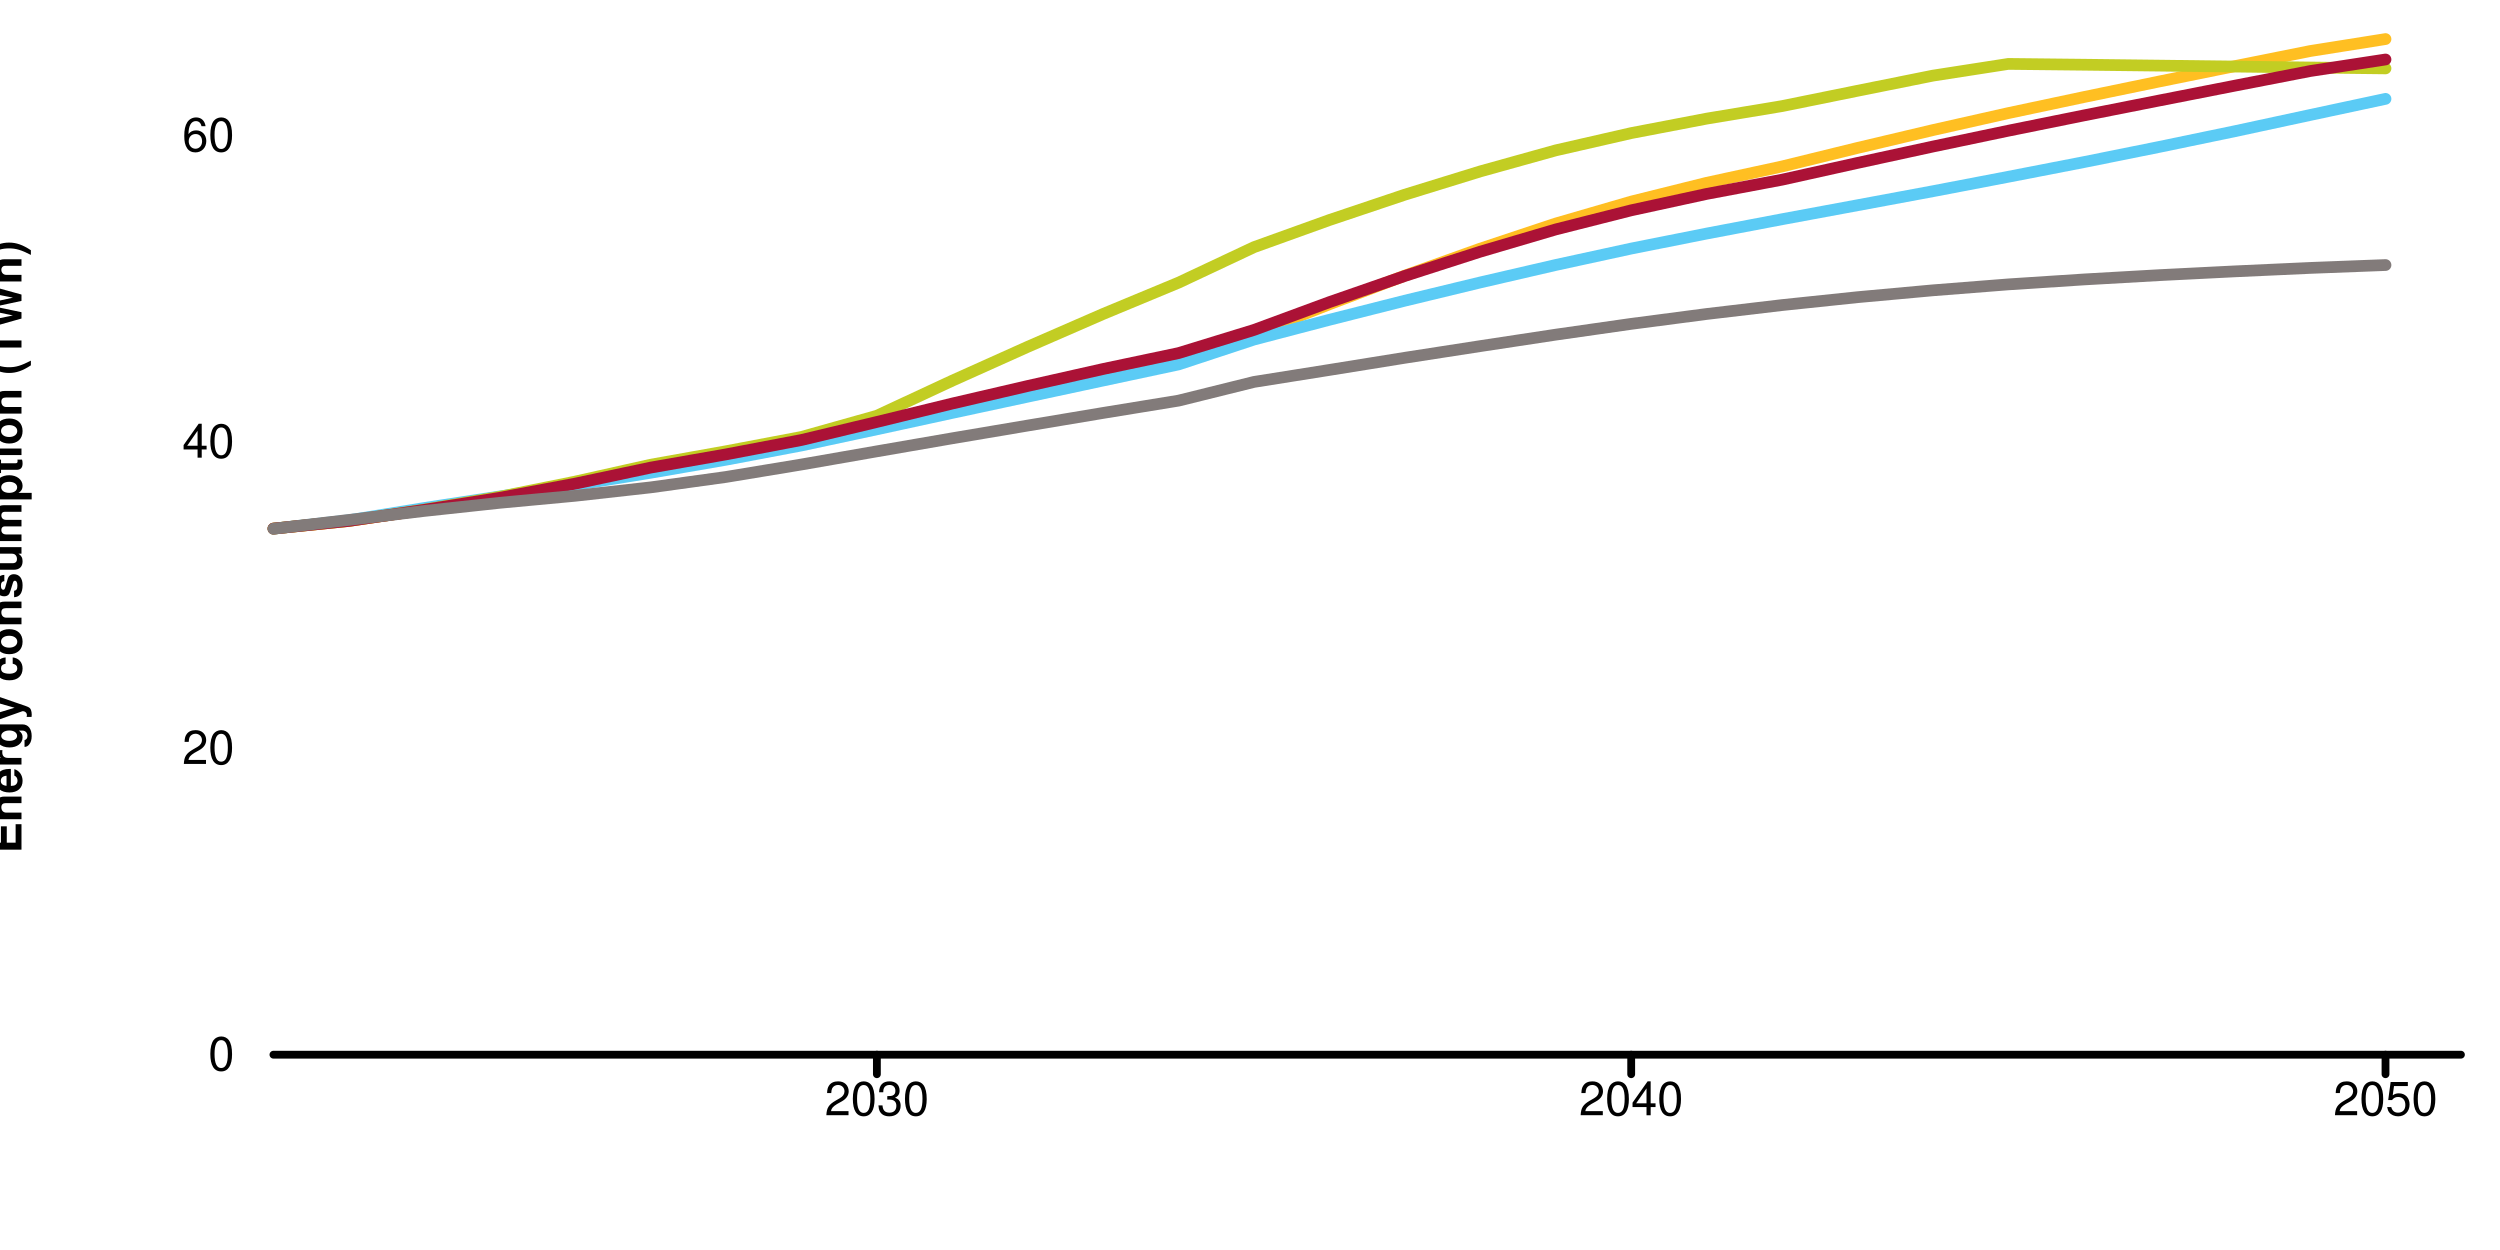
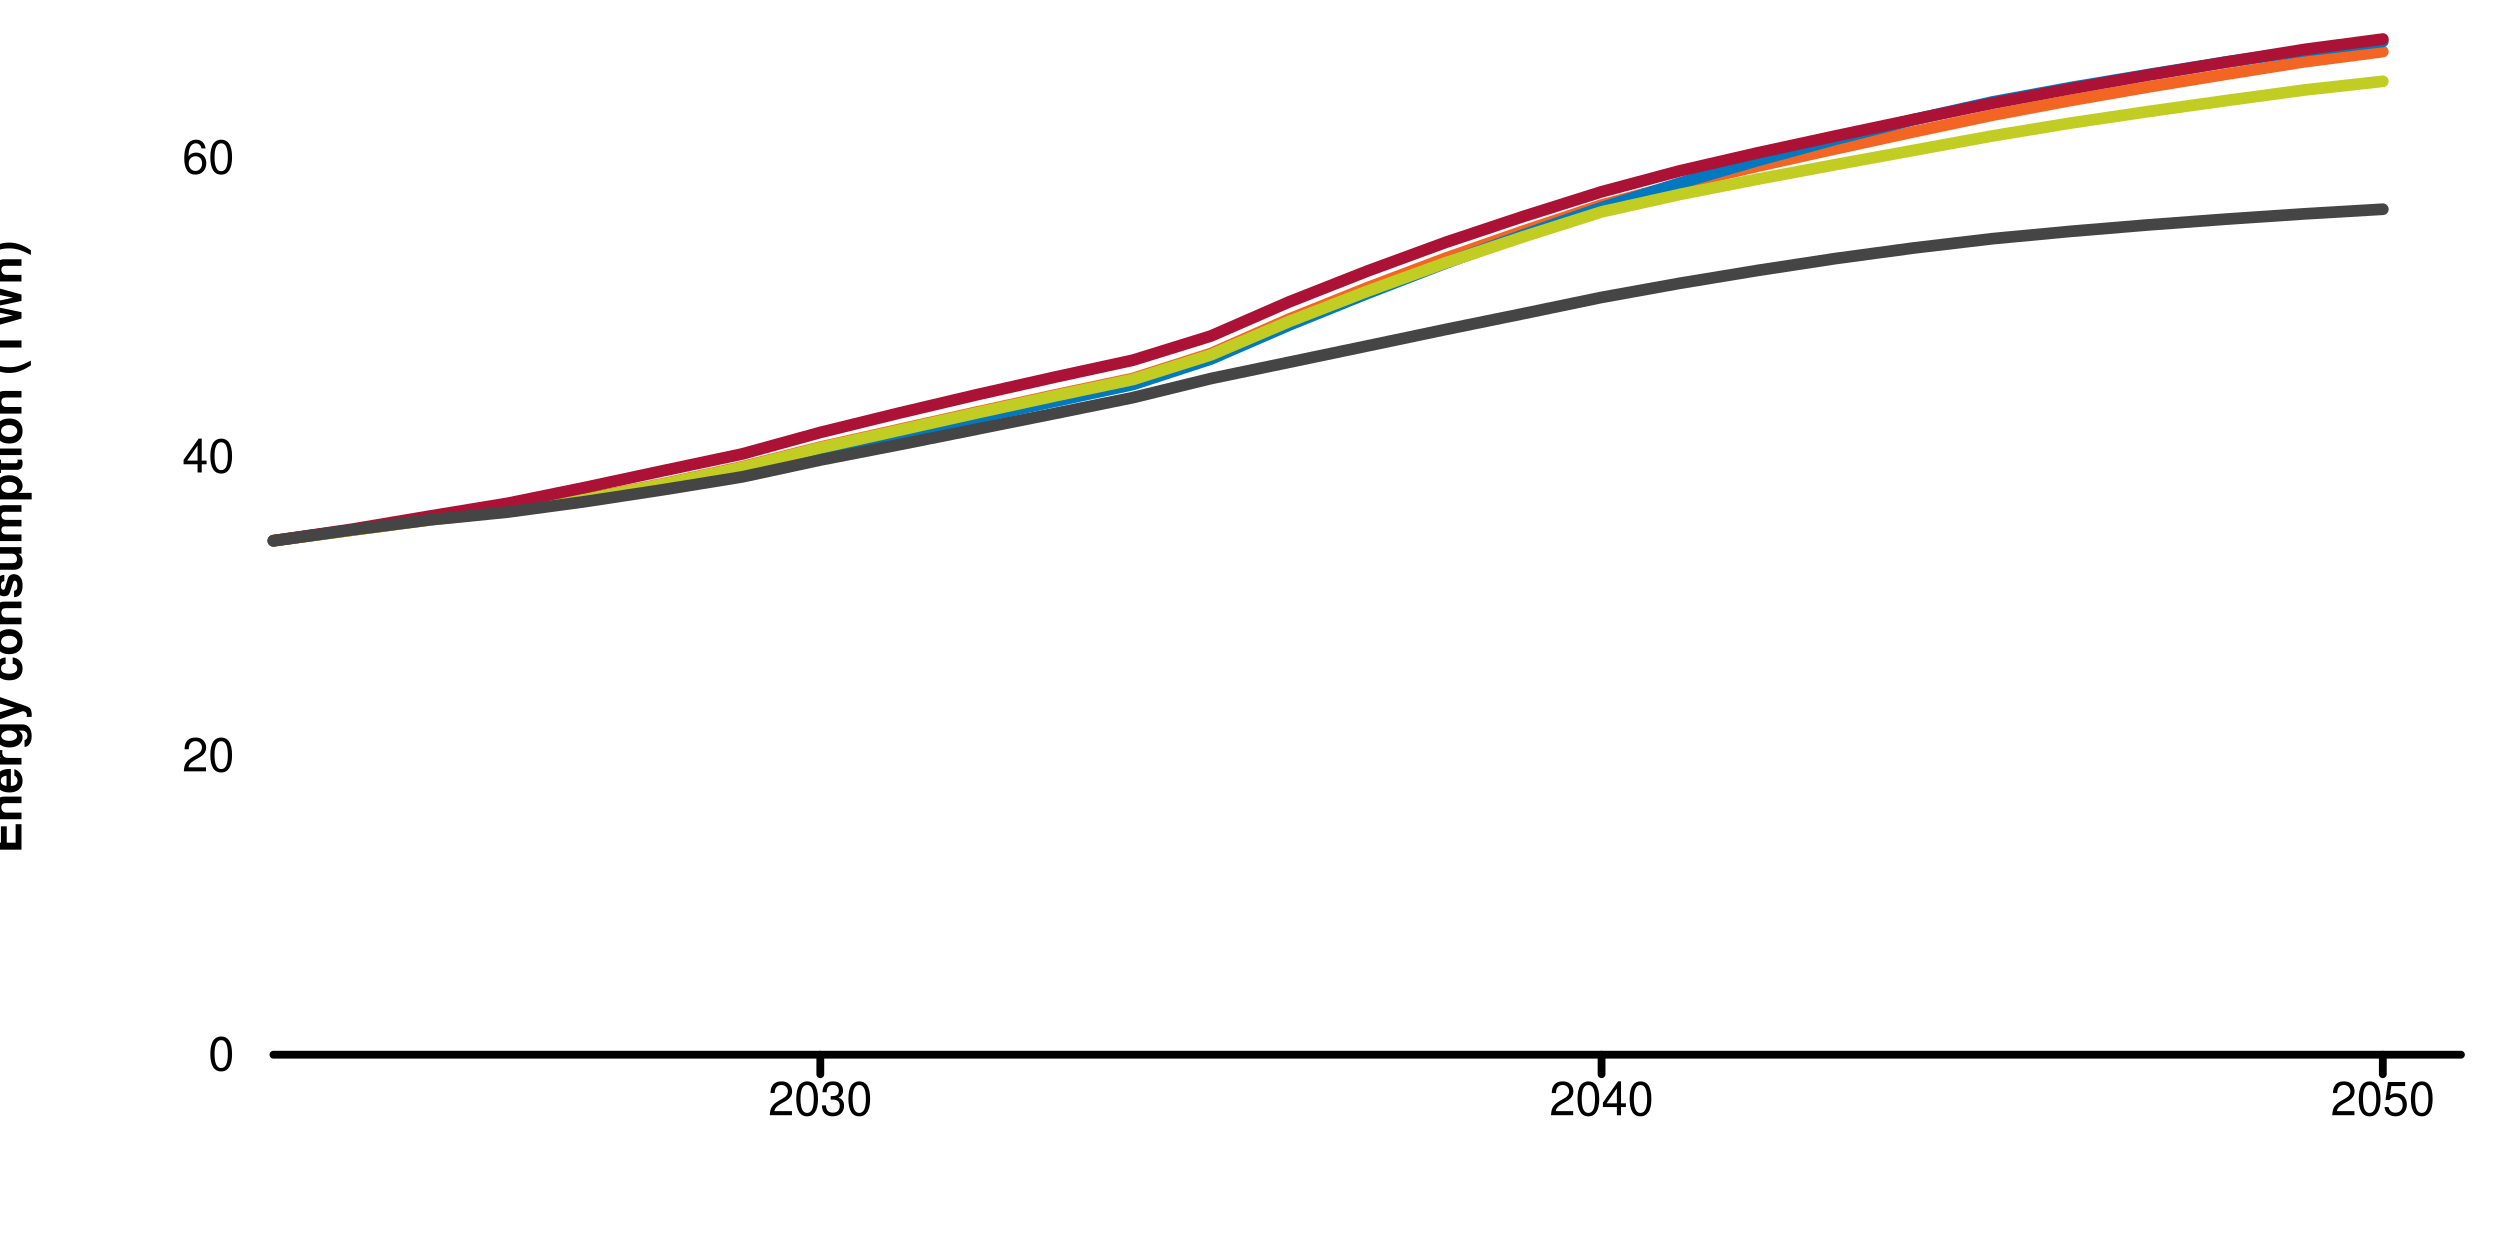
<svg xmlns="http://www.w3.org/2000/svg" width="640" height="320" viewBox="0 0 640 320" style="overflow:display" preserveAspectRatio="xMinYMin meet" overflow="visible">
  <defs>
    <style>
	.data-series path.line { fill-opacity: 0; }
	.data-series path.line.dotted { stroke-dasharray: 12 20 }
	.data-series circle { display: none; }
	.data-series:hover path.line, .data-series.on path.line { stroke-width: 5; }
	.data-series:hover circle, .data-series.on circle { display: inline; }
	.data-series circle:hover, .data-series circle.on { r: 6px!important; fill: black; }
	.grid { font-family: "Helvetica Neue",Helvetica,Arial,"Lucida Grande",sans-serif; }
	.grid line { stroke: rgb(0,0,0); stroke-width: 2; stroke-linecap: round; }
	.grid.grid-x text { text-anchor: middle; dominant-baseline: hanging; transform: translateY(10px); }
	.grid.grid-y text { text-anchor: end; dominant-baseline: middle; transform: translateX(-10px); }
	</style>
  </defs>
  <g class="grid grid-y">
    <line x1="70" y1="270" x2="630" y2="270" data-left="70" />
    <text x="70" y="270" text-anchor="end">0</text>
-     <text x="70" y="191.576" text-anchor="end">20</text>
-     <text x="70" y="113.151" text-anchor="end">40</text>
-     <text x="70" y="34.727" text-anchor="end">60</text>
+     <text x="70" y="193.471" text-anchor="end">20</text>
+     <text x="70" y="116.942" text-anchor="end">40</text>
+     <text x="70" y="40.413" text-anchor="end">60</text>
    <text style="text-anchor:middle;dominant-baseline:hanging;font-weight:bold;transform: translateY(140px) rotate(-90deg);">Energy consumption (TWh)</text>
  </g>
  <g class="grid grid-x">
-     <line class="tick" x1="224.483" y1="270" x2="224.483" y2="275" />
-     <text x="224.483" y="270" text-anchor="middle">2030</text>
-     <line class="tick" x1="417.586" y1="270" x2="417.586" y2="275" />
-     <text x="417.586" y="270" text-anchor="middle">2040</text>
-     <line class="tick" x1="610.69" y1="270" x2="610.69" y2="275" />
-     <text x="610.69" y="270" text-anchor="middle">2050</text>
+     <line class="tick" x1="210" y1="270" x2="210" y2="275" />
+     <text x="210" y="270" text-anchor="middle">2030</text>
+     <line class="tick" x1="410" y1="270" x2="410" y2="275" />
+     <text x="410" y="270" text-anchor="middle">2040</text>
+     <line class="tick" x1="610" y1="270" x2="610" y2="275" />
+     <text x="610" y="270" text-anchor="middle">2050</text>
    <text style="text-anchor:middle;dominant-baseline:hanging;font-weight:bold;transform: translateY(140px) rotate(-90deg);" />
  </g>
-   <g data-scenario="consumer-transformation" class="data-series">
-     <path d="M 70.00,135.32L 89.31,133.36L 108.62,130.50L 127.93,127.40L 147.24,123.87L 166.55,119.94L 185.86,116.70L 205.17,113.26L 224.48,108.86L 243.79,104.34L 263.10,100.05L 282.41,95.84L 301.72,91.70L 321.03,85.49L 340.34,77.88L 359.66,70.55L 378.97,63.64L 398.28,57.22L 417.59,51.61L 436.90,46.80L 456.21,42.61L 475.52,37.87L 494.83,33.30L 514.14,28.95L 533.45,24.85L 552.76,20.86L 572.07,16.94L 591.38,13.07L 610.69,10.00" id="Consumer Transformation" class="line" stroke="#FFBF22" stroke-width="3" stroke-linecap="round" />
-     <circle cx="70.00" cy="135.32" data-y="34.34733833" data-x="2022" r="4" fill="#FFBF22" />
-     <circle cx="89.31" cy="133.36" data-y="34.84644563" data-x="2023" r="4" fill="#FFBF22" />
-     <circle cx="108.62" cy="130.50" data-y="35.57535039" data-x="2024" r="4" fill="#FFBF22" />
-     <circle cx="127.93" cy="127.40" data-y="36.36646229" data-x="2025" r="4" fill="#FFBF22" />
-     <circle cx="147.24" cy="123.87" data-y="37.26678678" data-x="2026" r="4" fill="#FFBF22" />
-     <circle cx="166.55" cy="119.94" data-y="38.26813766" data-x="2027" r="4" fill="#FFBF22" />
-     <circle cx="185.86" cy="116.70" data-y="39.09619909" data-x="2028" r="4" fill="#FFBF22" />
-     <circle cx="205.17" cy="113.26" data-y="39.97125507" data-x="2029" r="4" fill="#FFBF22" />
-     <circle cx="224.48" cy="108.86" data-y="41.09462038" data-x="2030" r="4" fill="#FFBF22" />
-     <circle cx="243.79" cy="104.34" data-y="42.24653865" data-x="2031" r="4" fill="#FFBF22" />
-     <circle cx="263.10" cy="100.05" data-y="43.34051017" data-x="2032" r="4" fill="#FFBF22" />
-     <circle cx="282.41" cy="95.84" data-y="44.41529415" data-x="2033" r="4" fill="#FFBF22" />
-     <circle cx="301.72" cy="91.70" data-y="45.47076288" data-x="2034" r="4" fill="#FFBF22" />
-     <circle cx="321.03" cy="85.49" data-y="47.05510879" data-x="2035" r="4" fill="#FFBF22" />
-     <circle cx="340.34" cy="77.88" data-y="48.99541342" data-x="2036" r="4" fill="#FFBF22" />
-     <circle cx="359.66" cy="70.55" data-y="50.86550499" data-x="2037" r="4" fill="#FFBF22" />
-     <circle cx="378.97" cy="63.64" data-y="52.62764054" data-x="2038" r="4" fill="#FFBF22" />
-     <circle cx="398.28" cy="57.22" data-y="54.26455526" data-x="2039" r="4" fill="#FFBF22" />
-     <circle cx="417.59" cy="51.61" data-y="55.69397836" data-x="2040" r="4" fill="#FFBF22" />
-     <circle cx="436.90" cy="46.80" data-y="56.92199515" data-x="2041" r="4" fill="#FFBF22" />
-     <circle cx="456.21" cy="42.61" data-y="57.98938131" data-x="2042" r="4" fill="#FFBF22" />
-     <circle cx="475.52" cy="37.87" data-y="59.19923197" data-x="2043" r="4" fill="#FFBF22" />
-     <circle cx="494.83" cy="33.30" data-y="60.36496903" data-x="2044" r="4" fill="#FFBF22" />
-     <circle cx="514.14" cy="28.95" data-y="61.47432731" data-x="2045" r="4" fill="#FFBF22" />
-     <circle cx="533.45" cy="24.85" data-y="62.51932812" data-x="2046" r="4" fill="#FFBF22" />
-     <circle cx="552.76" cy="20.86" data-y="63.5364826" data-x="2047" r="4" fill="#FFBF22" />
-     <circle cx="572.07" cy="16.94" data-y="64.53570829" data-x="2048" r="4" fill="#FFBF22" />
-     <circle cx="591.38" cy="13.07" data-y="65.5218708" data-x="2049" r="4" fill="#FFBF22" />
-     <circle cx="610.69" cy="10.00" data-y="66.30597254" data-x="2050" r="4" fill="#FFBF22" />
+   <g data-scenario="electric-engagement" class="data-series">
+     <path d="M 70.00,138.41L 90.00,135.73L 110.00,133.03L 130.00,130.81L 150.00,127.69L 170.00,123.78L 190.00,119.51L 210.00,114.45L 230.00,109.98L 250.00,105.50L 270.00,101.13L 290.00,96.89L 310.00,90.50L 330.00,81.70L 350.00,73.67L 370.00,66.12L 390.00,59.14L 410.00,52.49L 430.00,47.21L 450.00,42.52L 470.00,38.07L 490.00,33.72L 510.00,29.49L 530.00,25.73L 550.00,22.25L 570.00,18.98L 590.00,15.80L 610.00,13.21" id="Electric Engagement" class="line" stroke="#F26522" stroke-width="3" stroke-linecap="round" />
+     <circle cx="70.00" cy="138.41" data-y="34.390" data-x="2023" r="4" fill="#F26522" />
+     <circle cx="90.00" cy="135.73" data-y="35.090" data-x="2024" r="4" fill="#F26522" />
+     <circle cx="110.00" cy="133.03" data-y="35.796" data-x="2025" r="4" fill="#F26522" />
+     <circle cx="130.00" cy="130.81" data-y="36.377" data-x="2026" r="4" fill="#F26522" />
+     <circle cx="150.00" cy="127.69" data-y="37.190" data-x="2027" r="4" fill="#F26522" />
+     <circle cx="170.00" cy="123.78" data-y="38.212" data-x="2028" r="4" fill="#F26522" />
+     <circle cx="190.00" cy="119.51" data-y="39.328" data-x="2029" r="4" fill="#F26522" />
+     <circle cx="210.00" cy="114.45" data-y="40.650" data-x="2030" r="4" fill="#F26522" />
+     <circle cx="230.00" cy="109.98" data-y="41.819" data-x="2031" r="4" fill="#F26522" />
+     <circle cx="250.00" cy="105.50" data-y="42.991" data-x="2032" r="4" fill="#F26522" />
+     <circle cx="270.00" cy="101.13" data-y="44.133" data-x="2033" r="4" fill="#F26522" />
+     <circle cx="290.00" cy="96.89" data-y="45.240" data-x="2034" r="4" fill="#F26522" />
+     <circle cx="310.00" cy="90.50" data-y="46.909" data-x="2035" r="4" fill="#F26522" />
+     <circle cx="330.00" cy="81.70" data-y="49.210" data-x="2036" r="4" fill="#F26522" />
+     <circle cx="350.00" cy="73.67" data-y="51.308" data-x="2037" r="4" fill="#F26522" />
+     <circle cx="370.00" cy="66.12" data-y="53.282" data-x="2038" r="4" fill="#F26522" />
+     <circle cx="390.00" cy="59.14" data-y="55.106" data-x="2039" r="4" fill="#F26522" />
+     <circle cx="410.00" cy="52.49" data-y="56.845" data-x="2040" r="4" fill="#F26522" />
+     <circle cx="430.00" cy="47.21" data-y="58.224" data-x="2041" r="4" fill="#F26522" />
+     <circle cx="450.00" cy="42.52" data-y="59.448" data-x="2042" r="4" fill="#F26522" />
+     <circle cx="470.00" cy="38.07" data-y="60.613" data-x="2043" r="4" fill="#F26522" />
+     <circle cx="490.00" cy="33.72" data-y="61.749" data-x="2044" r="4" fill="#F26522" />
+     <circle cx="510.00" cy="29.49" data-y="62.854" data-x="2045" r="4" fill="#F26522" />
+     <circle cx="530.00" cy="25.73" data-y="63.838" data-x="2046" r="4" fill="#F26522" />
+     <circle cx="550.00" cy="22.25" data-y="64.747" data-x="2047" r="4" fill="#F26522" />
+     <circle cx="570.00" cy="18.98" data-y="65.600" data-x="2048" r="4" fill="#F26522" />
+     <circle cx="590.00" cy="15.80" data-y="66.431" data-x="2049" r="4" fill="#F26522" />
+     <circle cx="610.00" cy="13.21" data-y="67.109" data-x="2050" r="4" fill="#F26522" />
  </g>
-   <g data-scenario="system-transformation" class="data-series">
-     <path d="M 70.00,135.34L 89.31,133.19L 108.62,130.05L 127.93,127.09L 147.24,124.15L 166.55,121.03L 185.86,117.69L 205.17,114.04L 224.48,109.90L 243.79,105.70L 263.10,101.55L 282.41,97.41L 301.72,93.29L 321.03,86.92L 340.34,81.86L 359.66,76.97L 378.97,72.30L 398.28,67.83L 417.59,63.63L 436.90,59.79L 456.21,56.12L 475.52,52.54L 494.83,48.95L 514.14,45.25L 533.45,41.50L 552.76,37.61L 572.07,33.60L 591.38,29.44L 610.69,25.31" id="System Transformation" class="line" stroke="#5BCBF5" stroke-width="3" stroke-linecap="round" />
-     <circle cx="70.00" cy="135.34" data-y="34.34089559" data-x="2022" r="4" fill="#5BCBF5" />
-     <circle cx="89.31" cy="133.19" data-y="34.89065703" data-x="2023" r="4" fill="#5BCBF5" />
-     <circle cx="108.62" cy="130.05" data-y="35.68922515" data-x="2024" r="4" fill="#5BCBF5" />
-     <circle cx="127.93" cy="127.09" data-y="36.44470566" data-x="2025" r="4" fill="#5BCBF5" />
-     <circle cx="147.24" cy="124.15" data-y="37.19447935" data-x="2026" r="4" fill="#5BCBF5" />
-     <circle cx="166.55" cy="121.03" data-y="37.99047184" data-x="2027" r="4" fill="#5BCBF5" />
-     <circle cx="185.86" cy="117.69" data-y="38.84225877" data-x="2028" r="4" fill="#5BCBF5" />
-     <circle cx="205.17" cy="114.04" data-y="39.7739094" data-x="2029" r="4" fill="#5BCBF5" />
-     <circle cx="224.48" cy="109.90" data-y="40.82910956" data-x="2030" r="4" fill="#5BCBF5" />
-     <circle cx="243.79" cy="105.70" data-y="41.90113566" data-x="2031" r="4" fill="#5BCBF5" />
-     <circle cx="263.10" cy="101.55" data-y="42.9578764" data-x="2032" r="4" fill="#5BCBF5" />
-     <circle cx="282.41" cy="97.41" data-y="44.01452554" data-x="2033" r="4" fill="#5BCBF5" />
-     <circle cx="301.72" cy="93.29" data-y="45.06608829" data-x="2034" r="4" fill="#5BCBF5" />
-     <circle cx="321.03" cy="86.92" data-y="46.68838288" data-x="2035" r="4" fill="#5BCBF5" />
-     <circle cx="340.34" cy="81.86" data-y="47.98068283" data-x="2036" r="4" fill="#5BCBF5" />
-     <circle cx="359.66" cy="76.97" data-y="49.22708236" data-x="2037" r="4" fill="#5BCBF5" />
-     <circle cx="378.97" cy="72.30" data-y="50.41909971" data-x="2038" r="4" fill="#5BCBF5" />
-     <circle cx="398.28" cy="67.83" data-y="51.55851418" data-x="2039" r="4" fill="#5BCBF5" />
-     <circle cx="417.59" cy="63.63" data-y="52.62835204" data-x="2040" r="4" fill="#5BCBF5" />
-     <circle cx="436.90" cy="59.79" data-y="53.60880521" data-x="2041" r="4" fill="#5BCBF5" />
-     <circle cx="456.21" cy="56.12" data-y="54.54316016" data-x="2042" r="4" fill="#5BCBF5" />
-     <circle cx="475.52" cy="52.54" data-y="55.45681479" data-x="2043" r="4" fill="#5BCBF5" />
-     <circle cx="494.83" cy="48.95" data-y="56.37379682" data-x="2044" r="4" fill="#5BCBF5" />
-     <circle cx="514.14" cy="45.25" data-y="57.31606815" data-x="2045" r="4" fill="#5BCBF5" />
-     <circle cx="533.45" cy="41.50" data-y="58.2736318" data-x="2046" r="4" fill="#5BCBF5" />
-     <circle cx="552.76" cy="37.61" data-y="59.26559362" data-x="2047" r="4" fill="#5BCBF5" />
-     <circle cx="572.07" cy="33.60" data-y="60.2874321" data-x="2048" r="4" fill="#5BCBF5" />
-     <circle cx="591.38" cy="29.44" data-y="61.34948532" data-x="2049" r="4" fill="#5BCBF5" />
-     <circle cx="610.69" cy="25.31" data-y="62.40102192" data-x="2050" r="4" fill="#5BCBF5" />
+   <g data-scenario="hydrogen-evolution" class="data-series">
+     <path d="M 70.00,138.43L 90.00,135.66L 110.00,132.81L 130.00,130.57L 150.00,127.72L 170.00,124.21L 190.00,120.32L 210.00,115.52L 230.00,111.28L 250.00,107.00L 270.00,102.74L 290.00,98.43L 310.00,91.89L 330.00,83.22L 350.00,75.12L 370.00,67.38L 390.00,60.13L 410.00,53.13L 430.00,46.88L 450.00,41.07L 470.00,35.62L 490.00,30.59L 510.00,26.11L 530.00,22.43L 550.00,19.08L 570.00,15.84L 590.00,12.95L 610.00,10.60" id="Hydrogen Evolution" class="line" stroke="#0079C1" stroke-width="3" stroke-linecap="round" />
+     <circle cx="70.00" cy="138.43" data-y="34.383" data-x="2023" r="4" fill="#0079C1" />
+     <circle cx="90.00" cy="135.66" data-y="35.107" data-x="2024" r="4" fill="#0079C1" />
+     <circle cx="110.00" cy="132.81" data-y="35.852" data-x="2025" r="4" fill="#0079C1" />
+     <circle cx="130.00" cy="130.57" data-y="36.438" data-x="2026" r="4" fill="#0079C1" />
+     <circle cx="150.00" cy="127.72" data-y="37.183" data-x="2027" r="4" fill="#0079C1" />
+     <circle cx="170.00" cy="124.21" data-y="38.100" data-x="2028" r="4" fill="#0079C1" />
+     <circle cx="190.00" cy="120.32" data-y="39.117" data-x="2029" r="4" fill="#0079C1" />
+     <circle cx="210.00" cy="115.52" data-y="40.372" data-x="2030" r="4" fill="#0079C1" />
+     <circle cx="230.00" cy="111.28" data-y="41.480" data-x="2031" r="4" fill="#0079C1" />
+     <circle cx="250.00" cy="107.00" data-y="42.598" data-x="2032" r="4" fill="#0079C1" />
+     <circle cx="270.00" cy="102.74" data-y="43.711" data-x="2033" r="4" fill="#0079C1" />
+     <circle cx="290.00" cy="98.43" data-y="44.838" data-x="2034" r="4" fill="#0079C1" />
+     <circle cx="310.00" cy="91.89" data-y="46.547" data-x="2035" r="4" fill="#0079C1" />
+     <circle cx="330.00" cy="83.22" data-y="48.812" data-x="2036" r="4" fill="#0079C1" />
+     <circle cx="350.00" cy="75.12" data-y="50.929" data-x="2037" r="4" fill="#0079C1" />
+     <circle cx="370.00" cy="67.38" data-y="52.952" data-x="2038" r="4" fill="#0079C1" />
+     <circle cx="390.00" cy="60.13" data-y="54.847" data-x="2039" r="4" fill="#0079C1" />
+     <circle cx="410.00" cy="53.13" data-y="56.676" data-x="2040" r="4" fill="#0079C1" />
+     <circle cx="430.00" cy="46.88" data-y="58.311" data-x="2041" r="4" fill="#0079C1" />
+     <circle cx="450.00" cy="41.07" data-y="59.828" data-x="2042" r="4" fill="#0079C1" />
+     <circle cx="470.00" cy="35.62" data-y="61.253" data-x="2043" r="4" fill="#0079C1" />
+     <circle cx="490.00" cy="30.59" data-y="62.566" data-x="2044" r="4" fill="#0079C1" />
+     <circle cx="510.00" cy="26.11" data-y="63.738" data-x="2045" r="4" fill="#0079C1" />
+     <circle cx="530.00" cy="22.43" data-y="64.699" data-x="2046" r="4" fill="#0079C1" />
+     <circle cx="550.00" cy="19.08" data-y="65.576" data-x="2047" r="4" fill="#0079C1" />
+     <circle cx="570.00" cy="15.84" data-y="66.422" data-x="2048" r="4" fill="#0079C1" />
+     <circle cx="590.00" cy="12.95" data-y="67.176" data-x="2049" r="4" fill="#0079C1" />
+     <circle cx="610.00" cy="10.60" data-y="67.791" data-x="2050" r="4" fill="#0079C1" />
  </g>
-   <g data-scenario="leading-the-way" class="data-series">
-     <path d="M 70.00,135.32L 89.31,133.35L 108.62,130.47L 127.93,127.18L 147.24,123.29L 166.55,118.97L 185.86,115.52L 205.17,111.86L 224.48,106.43L 243.79,97.45L 263.10,88.78L 282.41,80.37L 301.72,72.35L 321.03,63.27L 340.34,56.32L 359.66,49.83L 378.97,43.87L 398.28,38.49L 417.59,34.07L 436.90,30.37L 456.21,27.16L 475.52,23.24L 494.83,19.36L 514.14,16.36L 533.45,16.57L 552.76,16.80L 572.07,17.04L 591.38,17.28L 610.69,17.51" id="Leading The Way" class="line" stroke="#C2CD23" stroke-width="3" stroke-linecap="round" />
-     <circle cx="70.00" cy="135.32" data-y="34.34733833" data-x="2022" r="4" fill="#C2CD23" />
-     <circle cx="89.31" cy="133.35" data-y="34.84853798" data-x="2023" r="4" fill="#C2CD23" />
-     <circle cx="108.62" cy="130.47" data-y="35.58450099" data-x="2024" r="4" fill="#C2CD23" />
-     <circle cx="127.93" cy="127.18" data-y="36.42313189" data-x="2025" r="4" fill="#C2CD23" />
-     <circle cx="147.24" cy="123.29" data-y="37.41521839" data-x="2026" r="4" fill="#C2CD23" />
-     <circle cx="166.55" cy="118.97" data-y="38.51635273" data-x="2027" r="4" fill="#C2CD23" />
-     <circle cx="185.86" cy="115.52" data-y="39.39681423" data-x="2028" r="4" fill="#C2CD23" />
-     <circle cx="205.17" cy="111.86" data-y="40.32918881" data-x="2029" r="4" fill="#C2CD23" />
-     <circle cx="224.48" cy="106.43" data-y="41.71402577" data-x="2030" r="4" fill="#C2CD23" />
-     <circle cx="243.79" cy="97.45" data-y="44.00487293" data-x="2031" r="4" fill="#C2CD23" />
-     <circle cx="263.10" cy="88.78" data-y="46.21638573" data-x="2032" r="4" fill="#C2CD23" />
-     <circle cx="282.41" cy="80.37" data-y="48.36114363" data-x="2033" r="4" fill="#C2CD23" />
-     <circle cx="301.72" cy="72.35" data-y="50.40425045" data-x="2034" r="4" fill="#C2CD23" />
-     <circle cx="321.03" cy="63.27" data-y="52.72096066" data-x="2035" r="4" fill="#C2CD23" />
-     <circle cx="340.34" cy="56.32" data-y="54.49348439" data-x="2036" r="4" fill="#C2CD23" />
-     <circle cx="359.66" cy="49.83" data-y="56.14948697" data-x="2037" r="4" fill="#C2CD23" />
-     <circle cx="378.97" cy="43.87" data-y="57.66938832" data-x="2038" r="4" fill="#C2CD23" />
-     <circle cx="398.28" cy="38.49" data-y="59.04034782" data-x="2039" r="4" fill="#C2CD23" />
-     <circle cx="417.59" cy="34.07" data-y="60.16724762" data-x="2040" r="4" fill="#C2CD23" />
-     <circle cx="436.90" cy="30.37" data-y="61.11076444" data-x="2041" r="4" fill="#C2CD23" />
-     <circle cx="456.21" cy="27.16" data-y="61.93003008" data-x="2042" r="4" fill="#C2CD23" />
-     <circle cx="475.52" cy="23.24" data-y="62.92941196" data-x="2043" r="4" fill="#C2CD23" />
-     <circle cx="494.83" cy="19.36" data-y="63.91987368" data-x="2044" r="4" fill="#C2CD23" />
-     <circle cx="514.14" cy="16.36" data-y="64.68402108" data-x="2045" r="4" fill="#C2CD23" />
-     <circle cx="533.45" cy="16.57" data-y="64.63113091" data-x="2046" r="4" fill="#C2CD23" />
-     <circle cx="552.76" cy="16.80" data-y="64.57068784" data-x="2047" r="4" fill="#C2CD23" />
-     <circle cx="572.07" cy="17.04" data-y="64.51008705" data-x="2048" r="4" fill="#C2CD23" />
-     <circle cx="591.38" cy="17.28" data-y="64.44890212" data-x="2049" r="4" fill="#C2CD23" />
-     <circle cx="610.69" cy="17.51" data-y="64.39168111" data-x="2050" r="4" fill="#C2CD23" />
+   <g data-scenario="holistic-transition" class="data-series">
+     <path d="M 70.00,138.41L 90.00,135.75L 110.00,133.07L 130.00,130.87L 150.00,127.78L 170.00,123.90L 190.00,119.66L 210.00,114.63L 230.00,110.18L 250.00,105.71L 270.00,101.36L 290.00,97.15L 310.00,90.84L 330.00,82.31L 350.00,74.56L 370.00,67.29L 390.00,60.60L 410.00,54.24L 430.00,49.78L 450.00,45.85L 470.00,42.12L 490.00,38.46L 510.00,34.80L 530.00,31.51L 550.00,28.54L 570.00,25.73L 590.00,23.03L 610.00,20.82" id="Holistic Transition" class="line" stroke="#C2CD23" stroke-width="3" stroke-linecap="round" />
+     <circle cx="70.00" cy="138.41" data-y="34.390" data-x="2023" r="4" fill="#C2CD23" />
+     <circle cx="90.00" cy="135.75" data-y="35.085" data-x="2024" r="4" fill="#C2CD23" />
+     <circle cx="110.00" cy="133.07" data-y="35.786" data-x="2025" r="4" fill="#C2CD23" />
+     <circle cx="130.00" cy="130.87" data-y="36.361" data-x="2026" r="4" fill="#C2CD23" />
+     <circle cx="150.00" cy="127.78" data-y="37.167" data-x="2027" r="4" fill="#C2CD23" />
+     <circle cx="170.00" cy="123.90" data-y="38.182" data-x="2028" r="4" fill="#C2CD23" />
+     <circle cx="190.00" cy="119.66" data-y="39.290" data-x="2029" r="4" fill="#C2CD23" />
+     <circle cx="210.00" cy="114.63" data-y="40.605" data-x="2030" r="4" fill="#C2CD23" />
+     <circle cx="230.00" cy="110.18" data-y="41.768" data-x="2031" r="4" fill="#C2CD23" />
+     <circle cx="250.00" cy="105.71" data-y="42.934" data-x="2032" r="4" fill="#C2CD23" />
+     <circle cx="270.00" cy="101.36" data-y="44.071" data-x="2033" r="4" fill="#C2CD23" />
+     <circle cx="290.00" cy="97.15" data-y="45.173" data-x="2034" r="4" fill="#C2CD23" />
+     <circle cx="310.00" cy="90.84" data-y="46.821" data-x="2035" r="4" fill="#C2CD23" />
+     <circle cx="330.00" cy="82.31" data-y="49.051" data-x="2036" r="4" fill="#C2CD23" />
+     <circle cx="350.00" cy="74.56" data-y="51.077" data-x="2037" r="4" fill="#C2CD23" />
+     <circle cx="370.00" cy="67.29" data-y="52.976" data-x="2038" r="4" fill="#C2CD23" />
+     <circle cx="390.00" cy="60.60" data-y="54.724" data-x="2039" r="4" fill="#C2CD23" />
+     <circle cx="410.00" cy="54.24" data-y="56.386" data-x="2040" r="4" fill="#C2CD23" />
+     <circle cx="430.00" cy="49.78" data-y="57.553" data-x="2041" r="4" fill="#C2CD23" />
+     <circle cx="450.00" cy="45.85" data-y="58.578" data-x="2042" r="4" fill="#C2CD23" />
+     <circle cx="470.00" cy="42.12" data-y="59.555" data-x="2043" r="4" fill="#C2CD23" />
+     <circle cx="490.00" cy="38.46" data-y="60.511" data-x="2044" r="4" fill="#C2CD23" />
+     <circle cx="510.00" cy="34.80" data-y="61.466" data-x="2045" r="4" fill="#C2CD23" />
+     <circle cx="530.00" cy="31.51" data-y="62.326" data-x="2046" r="4" fill="#C2CD23" />
+     <circle cx="550.00" cy="28.54" data-y="63.102" data-x="2047" r="4" fill="#C2CD23" />
+     <circle cx="570.00" cy="25.73" data-y="63.836" data-x="2048" r="4" fill="#C2CD23" />
+     <circle cx="590.00" cy="23.03" data-y="64.544" data-x="2049" r="4" fill="#C2CD23" />
+     <circle cx="610.00" cy="20.82" data-y="65.120" data-x="2050" r="4" fill="#C2CD23" />
  </g>
-   <g data-scenario="planning-scenario" class="data-series">
-     <path d="M 70.00,135.32L 89.31,133.36L 108.62,130.52L 127.93,127.44L 147.24,123.81L 166.55,119.71L 185.86,116.32L 205.17,112.64L 224.48,108.02L 243.79,103.30L 263.10,98.81L 282.41,94.46L 301.72,90.39L 321.03,84.46L 340.34,77.34L 359.66,70.63L 378.97,64.42L 398.28,58.73L 417.59,53.84L 436.90,49.64L 456.21,46.00L 475.52,41.71L 494.83,37.51L 514.14,33.46L 533.45,29.55L 552.76,25.73L 572.07,21.94L 591.38,18.19L 610.69,15.23" id="NPg Best View" class="line" stroke="#ab1236" stroke-width="3" stroke-linecap="round" />
-     <circle cx="70.00" cy="135.32" data-y="34.34733833" data-x="2022" r="4" fill="#ab1236" />
-     <circle cx="89.31" cy="133.36" data-y="34.846731" data-x="2023" r="4" fill="#ab1236" />
-     <circle cx="108.62" cy="130.52" data-y="35.57171164" data-x="2024" r="4" fill="#ab1236" />
-     <circle cx="127.93" cy="127.44" data-y="36.35623007" data-x="2025" r="4" fill="#ab1236" />
-     <circle cx="147.24" cy="123.81" data-y="37.28059518" data-x="2026" r="4" fill="#ab1236" />
-     <circle cx="166.55" cy="119.71" data-y="38.32649679" data-x="2027" r="4" fill="#ab1236" />
-     <circle cx="185.86" cy="116.32" data-y="39.19078451" data-x="2028" r="4" fill="#ab1236" />
-     <circle cx="205.17" cy="112.64" data-y="40.13020927" data-x="2029" r="4" fill="#ab1236" />
-     <circle cx="224.48" cy="108.02" data-y="41.30833228" data-x="2030" r="4" fill="#ab1236" />
-     <circle cx="243.79" cy="103.30" data-y="42.51130136" data-x="2031" r="4" fill="#ab1236" />
-     <circle cx="263.10" cy="98.81" data-y="43.65830463" data-x="2032" r="4" fill="#ab1236" />
-     <circle cx="282.41" cy="94.46" data-y="44.76653018" data-x="2033" r="4" fill="#ab1236" />
-     <circle cx="301.72" cy="90.39" data-y="45.80497595" data-x="2034" r="4" fill="#ab1236" />
-     <circle cx="321.03" cy="84.46" data-y="47.31629541" data-x="2035" r="4" fill="#ab1236" />
-     <circle cx="340.34" cy="77.34" data-y="49.1321137" data-x="2036" r="4" fill="#ab1236" />
-     <circle cx="359.66" cy="70.63" data-y="50.84420537" data-x="2037" r="4" fill="#ab1236" />
-     <circle cx="378.97" cy="64.42" data-y="52.42808037" data-x="2038" r="4" fill="#ab1236" />
-     <circle cx="398.28" cy="58.73" data-y="53.87874693" data-x="2039" r="4" fill="#ab1236" />
-     <circle cx="417.59" cy="53.84" data-y="55.1256804" data-x="2040" r="4" fill="#ab1236" />
-     <circle cx="436.90" cy="49.64" data-y="56.19611411" data-x="2041" r="4" fill="#ab1236" />
-     <circle cx="456.21" cy="46.00" data-y="57.12528905" data-x="2042" r="4" fill="#ab1236" />
-     <circle cx="475.52" cy="41.71" data-y="58.2190922" data-x="2043" r="4" fill="#ab1236" />
-     <circle cx="494.83" cy="37.51" data-y="59.2891259" data-x="2044" r="4" fill="#ab1236" />
-     <circle cx="514.14" cy="33.46" data-y="60.32396695" data-x="2045" r="4" fill="#ab1236" />
-     <circle cx="533.45" cy="29.55" data-y="61.31911793" data-x="2046" r="4" fill="#ab1236" />
-     <circle cx="552.76" cy="25.73" data-y="62.29550939" data-x="2047" r="4" fill="#ab1236" />
-     <circle cx="572.07" cy="21.94" data-y="63.26125879" data-x="2048" r="4" fill="#ab1236" />
-     <circle cx="591.38" cy="18.19" data-y="64.21646727" data-x="2049" r="4" fill="#ab1236" />
-     <circle cx="610.69" cy="15.23" data-y="64.97268753" data-x="2050" r="4" fill="#ab1236" />
+   <g data-scenario="reference-scenario" class="data-series">
+     <path d="M 70.00,138.41L 90.00,135.50L 110.00,132.12L 130.00,128.83L 150.00,124.74L 170.00,120.45L 190.00,116.21L 210.00,110.70L 230.00,105.78L 250.00,101.06L 270.00,96.55L 290.00,92.21L 310.00,86.01L 330.00,77.29L 350.00,69.41L 370.00,62.07L 390.00,55.40L 410.00,49.09L 430.00,43.74L 450.00,39.12L 470.00,34.78L 490.00,30.55L 510.00,26.43L 530.00,22.71L 550.00,19.20L 570.00,15.88L 590.00,12.65L 610.00,10.00" id="NPg Reference Scenario" class="line" stroke="#ab1236" stroke-width="3" stroke-linecap="round" />
+     <circle cx="70.00" cy="138.41" data-y="34.390" data-x="2023" r="4" fill="#ab1236" />
+     <circle cx="90.00" cy="135.50" data-y="35.150" data-x="2024" r="4" fill="#ab1236" />
+     <circle cx="110.00" cy="132.12" data-y="36.033" data-x="2025" r="4" fill="#ab1236" />
+     <circle cx="130.00" cy="128.83" data-y="36.894" data-x="2026" r="4" fill="#ab1236" />
+     <circle cx="150.00" cy="124.74" data-y="37.963" data-x="2027" r="4" fill="#ab1236" />
+     <circle cx="170.00" cy="120.45" data-y="39.082" data-x="2028" r="4" fill="#ab1236" />
+     <circle cx="190.00" cy="116.21" data-y="40.190" data-x="2029" r="4" fill="#ab1236" />
+     <circle cx="210.00" cy="110.70" data-y="41.630" data-x="2030" r="4" fill="#ab1236" />
+     <circle cx="230.00" cy="105.78" data-y="42.917" data-x="2031" r="4" fill="#ab1236" />
+     <circle cx="250.00" cy="101.06" data-y="44.150" data-x="2032" r="4" fill="#ab1236" />
+     <circle cx="270.00" cy="96.55" data-y="45.329" data-x="2033" r="4" fill="#ab1236" />
+     <circle cx="290.00" cy="92.21" data-y="46.463" data-x="2034" r="4" fill="#ab1236" />
+     <circle cx="310.00" cy="86.01" data-y="48.084" data-x="2035" r="4" fill="#ab1236" />
+     <circle cx="330.00" cy="77.29" data-y="50.363" data-x="2036" r="4" fill="#ab1236" />
+     <circle cx="350.00" cy="69.41" data-y="52.422" data-x="2037" r="4" fill="#ab1236" />
+     <circle cx="370.00" cy="62.07" data-y="54.341" data-x="2038" r="4" fill="#ab1236" />
+     <circle cx="390.00" cy="55.40" data-y="56.084" data-x="2039" r="4" fill="#ab1236" />
+     <circle cx="410.00" cy="49.09" data-y="57.732" data-x="2040" r="4" fill="#ab1236" />
+     <circle cx="430.00" cy="43.74" data-y="59.130" data-x="2041" r="4" fill="#ab1236" />
+     <circle cx="450.00" cy="39.12" data-y="60.338" data-x="2042" r="4" fill="#ab1236" />
+     <circle cx="470.00" cy="34.78" data-y="61.472" data-x="2043" r="4" fill="#ab1236" />
+     <circle cx="490.00" cy="30.55" data-y="62.577" data-x="2044" r="4" fill="#ab1236" />
+     <circle cx="510.00" cy="26.43" data-y="63.654" data-x="2045" r="4" fill="#ab1236" />
+     <circle cx="530.00" cy="22.71" data-y="64.627" data-x="2046" r="4" fill="#ab1236" />
+     <circle cx="550.00" cy="19.20" data-y="65.544" data-x="2047" r="4" fill="#ab1236" />
+     <circle cx="570.00" cy="15.88" data-y="66.411" data-x="2048" r="4" fill="#ab1236" />
+     <circle cx="590.00" cy="12.65" data-y="67.255" data-x="2049" r="4" fill="#ab1236" />
+     <circle cx="610.00" cy="10.00" data-y="67.948" data-x="2050" r="4" fill="#ab1236" />
  </g>
-   <g data-scenario="falling-short" class="data-series">
-     <path d="M 70.00,135.36L 89.31,133.10L 108.62,130.80L 127.93,128.72L 147.24,126.92L 166.55,124.77L 185.86,122.10L 205.17,118.91L 224.48,115.54L 243.79,112.20L 263.10,108.94L 282.41,105.71L 301.72,102.56L 321.03,97.77L 340.34,94.70L 359.66,91.59L 378.97,88.60L 398.28,85.67L 417.59,82.91L 436.90,80.38L 456.21,78.10L 475.52,76.08L 494.83,74.32L 514.14,72.80L 533.45,71.54L 552.76,70.44L 572.07,69.47L 591.38,68.59L 610.69,67.85" id="Falling Short" class="line" stroke="#827B7A" stroke-width="3" stroke-linecap="round" />
-     <circle cx="70.00" cy="135.36" data-y="34.33694283" data-x="2022" r="4" fill="#827B7A" />
-     <circle cx="89.31" cy="133.10" data-y="34.91137952" data-x="2023" r="4" fill="#827B7A" />
-     <circle cx="108.62" cy="130.80" data-y="35.49981841" data-x="2024" r="4" fill="#827B7A" />
-     <circle cx="127.93" cy="128.72" data-y="36.02972018" data-x="2025" r="4" fill="#827B7A" />
-     <circle cx="147.24" cy="126.92" data-y="36.48804128" data-x="2026" r="4" fill="#827B7A" />
-     <circle cx="166.55" cy="124.77" data-y="37.03631811" data-x="2027" r="4" fill="#827B7A" />
-     <circle cx="185.86" cy="122.10" data-y="37.71725471" data-x="2028" r="4" fill="#827B7A" />
-     <circle cx="205.17" cy="118.91" data-y="38.53038315" data-x="2029" r="4" fill="#827B7A" />
-     <circle cx="224.48" cy="115.54" data-y="39.39159298" data-x="2030" r="4" fill="#827B7A" />
-     <circle cx="243.79" cy="112.20" data-y="40.24212151" data-x="2031" r="4" fill="#827B7A" />
-     <circle cx="263.10" cy="108.94" data-y="41.07349427" data-x="2032" r="4" fill="#827B7A" />
-     <circle cx="282.41" cy="105.71" data-y="41.8980074" data-x="2033" r="4" fill="#827B7A" />
-     <circle cx="301.72" cy="102.56" data-y="42.70080437" data-x="2034" r="4" fill="#827B7A" />
-     <circle cx="321.03" cy="97.77" data-y="43.92334517" data-x="2035" r="4" fill="#827B7A" />
-     <circle cx="340.34" cy="94.70" data-y="44.70642048" data-x="2036" r="4" fill="#827B7A" />
-     <circle cx="359.66" cy="91.59" data-y="45.49812631" data-x="2037" r="4" fill="#827B7A" />
-     <circle cx="378.97" cy="88.60" data-y="46.26136389" data-x="2038" r="4" fill="#827B7A" />
-     <circle cx="398.28" cy="85.67" data-y="47.00748026" data-x="2039" r="4" fill="#827B7A" />
-     <circle cx="417.59" cy="82.91" data-y="47.71339334" data-x="2040" r="4" fill="#827B7A" />
-     <circle cx="436.90" cy="80.38" data-y="48.35734901" data-x="2041" r="4" fill="#827B7A" />
-     <circle cx="456.21" cy="78.10" data-y="48.94005584" data-x="2042" r="4" fill="#827B7A" />
-     <circle cx="475.52" cy="76.08" data-y="49.45386502" data-x="2043" r="4" fill="#827B7A" />
-     <circle cx="494.83" cy="74.32" data-y="49.9026201" data-x="2044" r="4" fill="#827B7A" />
-     <circle cx="514.14" cy="72.80" data-y="50.29023907" data-x="2045" r="4" fill="#827B7A" />
-     <circle cx="533.45" cy="71.54" data-y="50.61170226" data-x="2046" r="4" fill="#827B7A" />
-     <circle cx="552.76" cy="70.44" data-y="50.89159581" data-x="2047" r="4" fill="#827B7A" />
-     <circle cx="572.07" cy="69.47" data-y="51.14055646" data-x="2048" r="4" fill="#827B7A" />
-     <circle cx="591.38" cy="68.59" data-y="51.36465869" data-x="2049" r="4" fill="#827B7A" />
-     <circle cx="610.69" cy="67.85" data-y="51.55291089" data-x="2050" r="4" fill="#827B7A" />
+   <g data-scenario="counterfactual" class="data-series">
+     <path d="M 70.00,138.44L 90.00,135.66L 110.00,133.09L 130.00,131.09L 150.00,128.38L 170.00,125.33L 190.00,122.08L 210.00,117.76L 230.00,113.87L 250.00,109.87L 270.00,105.86L 290.00,101.79L 310.00,96.90L 330.00,92.74L 350.00,88.56L 370.00,84.36L 390.00,80.28L 410.00,76.13L 430.00,72.52L 450.00,69.22L 470.00,66.17L 490.00,63.47L 510.00,61.11L 530.00,59.23L 550.00,57.57L 570.00,56.09L 590.00,54.74L 610.00,53.56" id="Counterfactual" class="line" stroke="#454546" stroke-width="3" stroke-linecap="round" />
+     <circle cx="70.00" cy="138.44" data-y="34.381" data-x="2023" r="4" fill="#454546" />
+     <circle cx="90.00" cy="135.66" data-y="35.108" data-x="2024" r="4" fill="#454546" />
+     <circle cx="110.00" cy="133.09" data-y="35.781" data-x="2025" r="4" fill="#454546" />
+     <circle cx="130.00" cy="131.09" data-y="36.303" data-x="2026" r="4" fill="#454546" />
+     <circle cx="150.00" cy="128.38" data-y="37.011" data-x="2027" r="4" fill="#454546" />
+     <circle cx="170.00" cy="125.33" data-y="37.809" data-x="2028" r="4" fill="#454546" />
+     <circle cx="190.00" cy="122.08" data-y="38.657" data-x="2029" r="4" fill="#454546" />
+     <circle cx="210.00" cy="117.76" data-y="39.785" data-x="2030" r="4" fill="#454546" />
+     <circle cx="230.00" cy="113.87" data-y="40.802" data-x="2031" r="4" fill="#454546" />
+     <circle cx="250.00" cy="109.87" data-y="41.849" data-x="2032" r="4" fill="#454546" />
+     <circle cx="270.00" cy="105.86" data-y="42.895" data-x="2033" r="4" fill="#454546" />
+     <circle cx="290.00" cy="101.79" data-y="43.960" data-x="2034" r="4" fill="#454546" />
+     <circle cx="310.00" cy="96.90" data-y="45.238" data-x="2035" r="4" fill="#454546" />
+     <circle cx="330.00" cy="92.74" data-y="46.325" data-x="2036" r="4" fill="#454546" />
+     <circle cx="350.00" cy="88.56" data-y="47.418" data-x="2037" r="4" fill="#454546" />
+     <circle cx="370.00" cy="84.36" data-y="48.514" data-x="2038" r="4" fill="#454546" />
+     <circle cx="390.00" cy="80.28" data-y="49.582" data-x="2039" r="4" fill="#454546" />
+     <circle cx="410.00" cy="76.13" data-y="50.666" data-x="2040" r="4" fill="#454546" />
+     <circle cx="430.00" cy="72.52" data-y="51.610" data-x="2041" r="4" fill="#454546" />
+     <circle cx="450.00" cy="69.22" data-y="52.471" data-x="2042" r="4" fill="#454546" />
+     <circle cx="470.00" cy="66.17" data-y="53.268" data-x="2043" r="4" fill="#454546" />
+     <circle cx="490.00" cy="63.47" data-y="53.974" data-x="2044" r="4" fill="#454546" />
+     <circle cx="510.00" cy="61.11" data-y="54.592" data-x="2045" r="4" fill="#454546" />
+     <circle cx="530.00" cy="59.23" data-y="55.083" data-x="2046" r="4" fill="#454546" />
+     <circle cx="550.00" cy="57.57" data-y="55.515" data-x="2047" r="4" fill="#454546" />
+     <circle cx="570.00" cy="56.09" data-y="55.904" data-x="2048" r="4" fill="#454546" />
+     <circle cx="590.00" cy="54.74" data-y="56.255" data-x="2049" r="4" fill="#454546" />
+     <circle cx="610.00" cy="53.56" data-y="56.564" data-x="2050" r="4" fill="#454546" />
  </g>
</svg>
